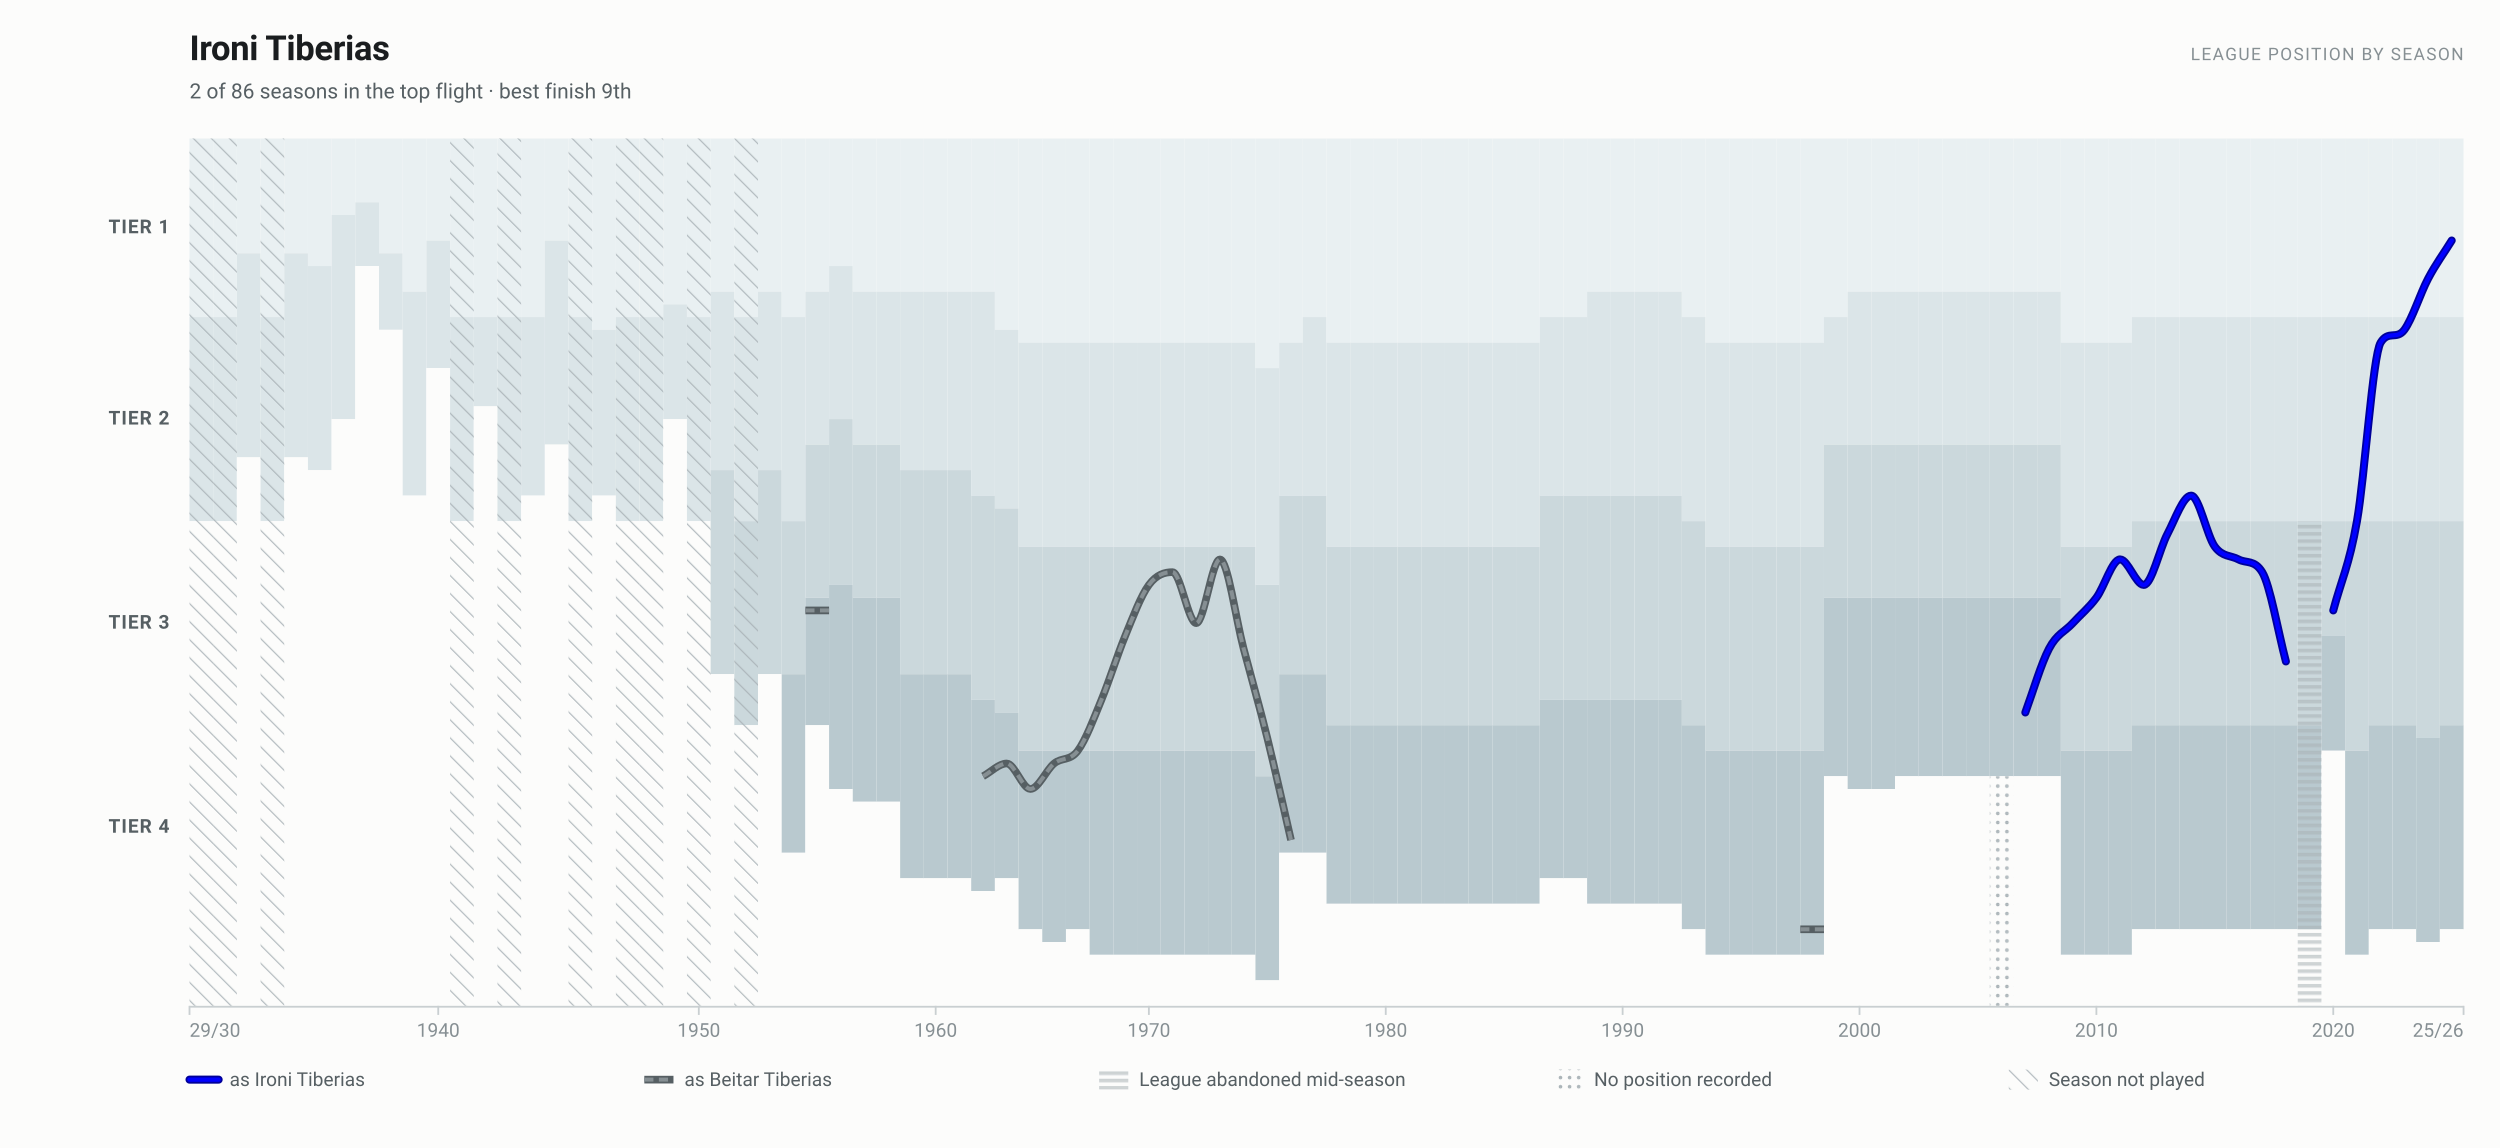
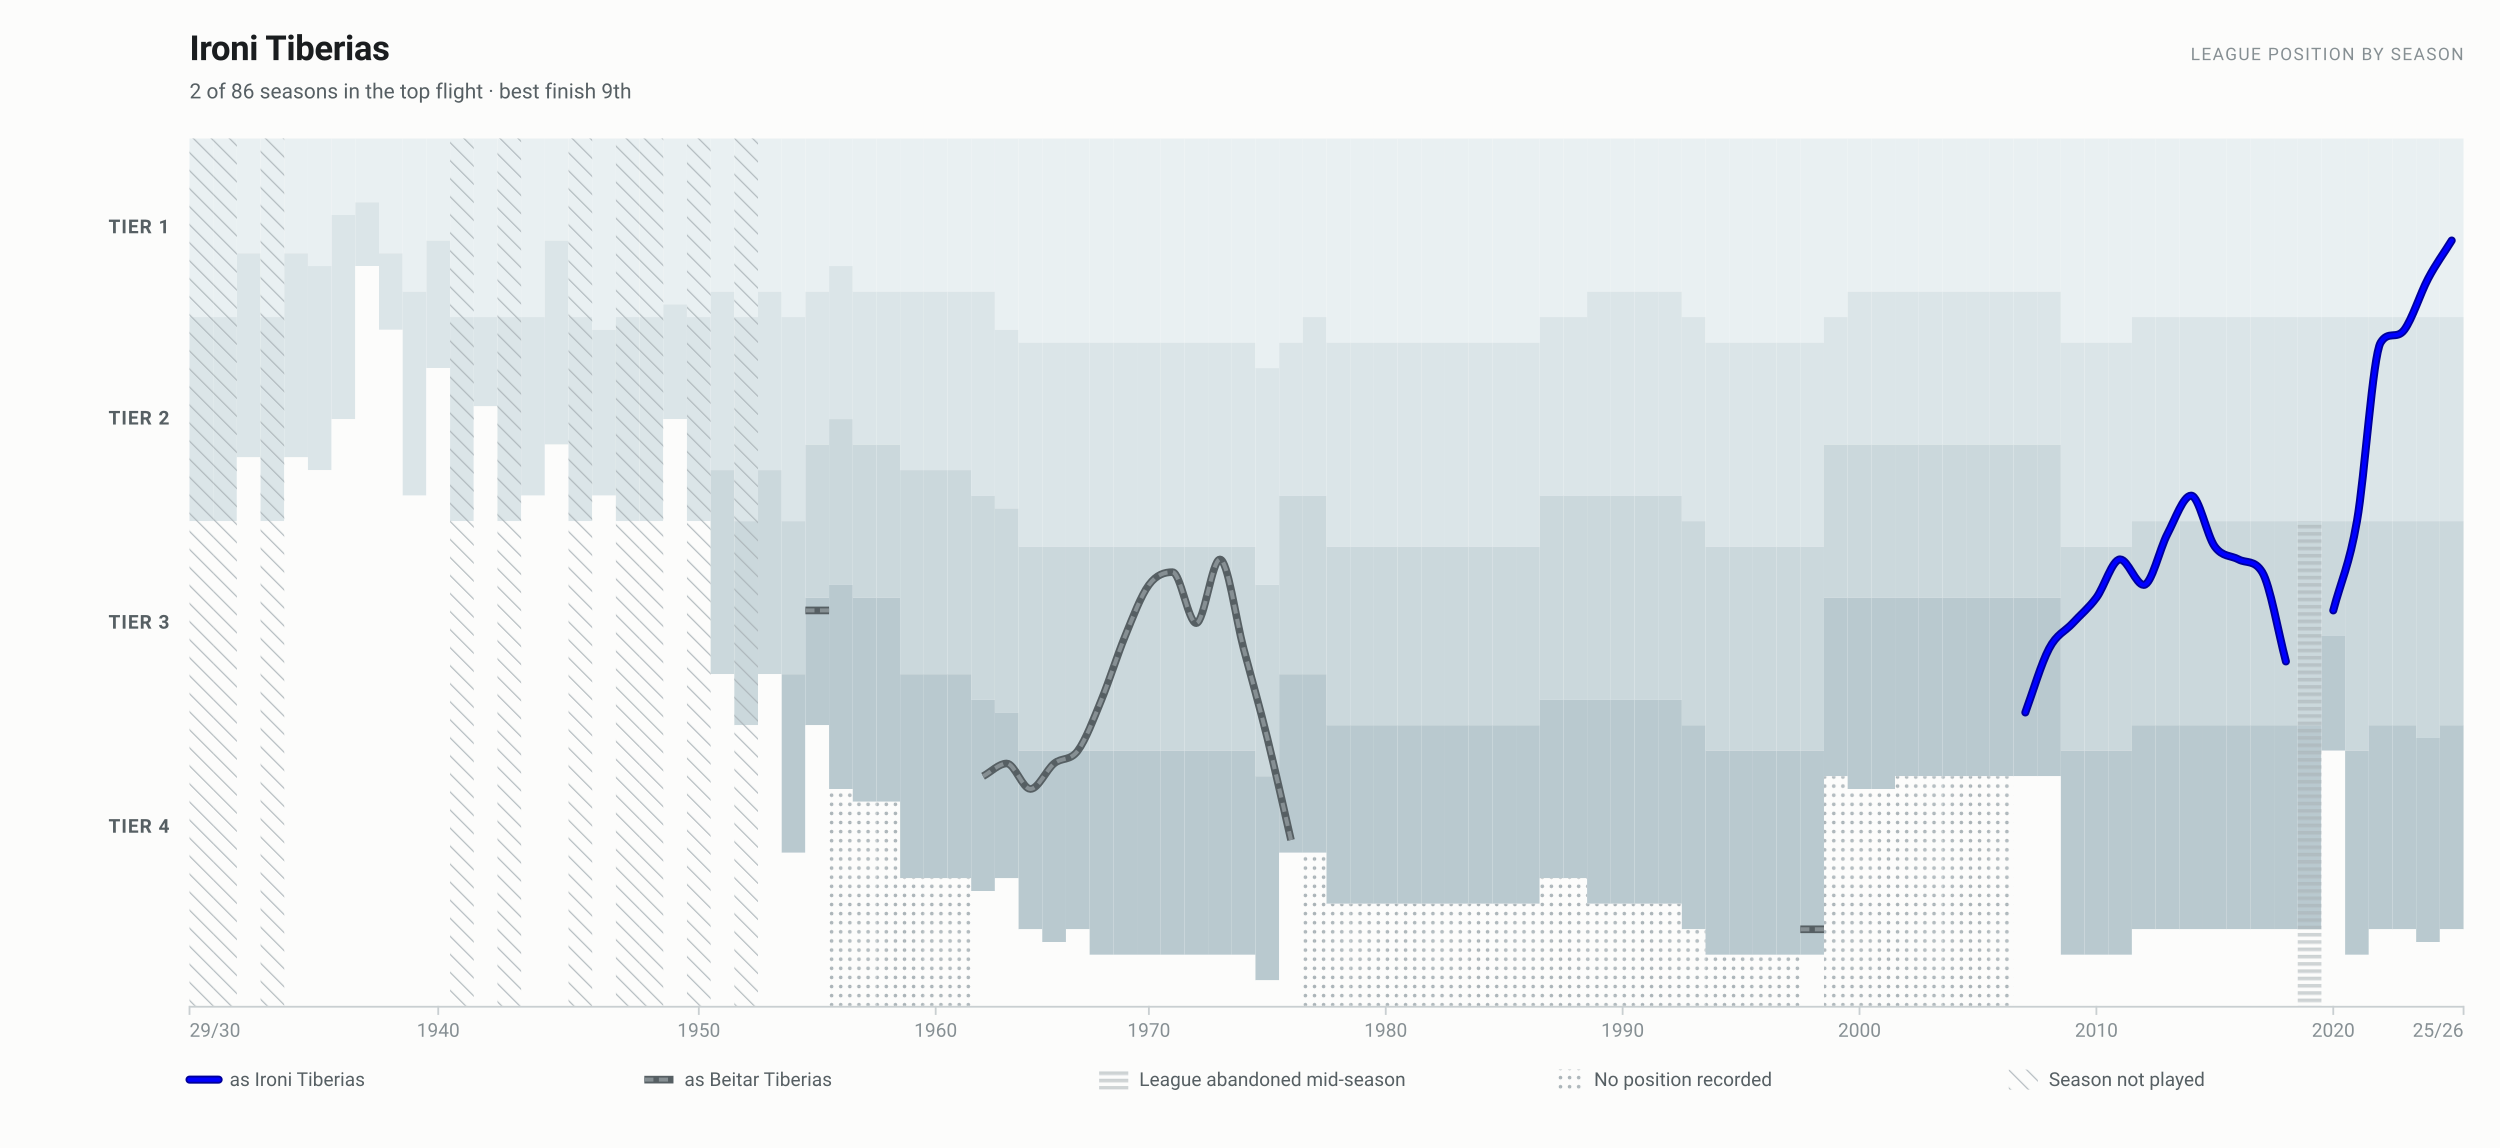
<svg xmlns="http://www.w3.org/2000/svg" width="1372" height="630" viewBox="0 0 1372 630" font-family="ui-sans-serif, -apple-system, 'Segoe UI', Roboto, 'DejaVu Sans', 'Liberation Sans', sans-serif" role="img" aria-label="Ironi Tiberias, 1929/1930 – 2025/2026">
  <style>
  .bg{fill:#FCFCFB} .ink{fill:#1A1D1F} .ink2{fill:#565F63}
  .ink3{fill:#868F93} .rule{stroke:#C9CFD1}
  .line,.casing{fill:none;stroke-linecap:round;stroke-linejoin:round}
  .casing{stroke:#000099;stroke-width:4.4}
  .line{stroke:#0000FF;stroke-width:2.4}
 .alt,.alt-casing{fill:none;stroke-linecap:butt;stroke-linejoin:round}
  .alt-casing{stroke:#565F63;stroke-width:4.2}
  .alt{stroke:#868F93;stroke-width:2.2;stroke-dasharray:5 3}
  .champ{fill:#A06A0A}
</style>
  <defs>
    <pattern id="notplayed" width="7" height="7" patternUnits="userSpaceOnUse" patternTransform="rotate(-45)">
      <line x1="0" y1="0" x2="0" y2="7" stroke="#A9B2B6" stroke-width="1.4" />
    </pattern>
    <pattern id="uncovered" width="5" height="5" patternUnits="userSpaceOnUse">
      <circle cx="1.4" cy="1.4" r="1" fill="#A9B2B6" />
    </pattern>
    <pattern id="stopped" width="4" height="4" patternUnits="userSpaceOnUse">
      <rect width="4" height="2" fill="#A9B2B6" fill-opacity=".55" />
    </pattern>
    <pattern id="notier" width="4" height="4" patternUnits="userSpaceOnUse">
      <rect width="4" height="4" fill="#FCFCFB" />
    </pattern>
  </defs>
  <rect class="bg" width="1372" height="630" />
  <rect x="104" y="76" width="13" height="98" fill="#E9F0F2" />
  <rect x="104" y="174" width="13" height="112" fill="#DBE5E8" />
  <rect x="104" y="286" width="13" height="266" fill="url(#notier)" />
  <rect x="117" y="76" width="13" height="98" fill="#E9F0F2" />
  <rect x="117" y="174" width="13" height="112" fill="#DBE5E8" />
  <rect x="117" y="286" width="13" height="266" fill="url(#notier)" />
  <rect x="130" y="76" width="13" height="63" fill="#E9F0F2" />
  <rect x="130" y="139" width="13" height="112" fill="#DBE5E8" />
  <rect x="130" y="251" width="13" height="301" fill="url(#notier)" />
  <rect x="143" y="76" width="13" height="98" fill="#E9F0F2" />
  <rect x="143" y="174" width="13" height="112" fill="#DBE5E8" />
  <rect x="143" y="286" width="13" height="266" fill="url(#notier)" />
  <rect x="156" y="76" width="13" height="63" fill="#E9F0F2" />
  <rect x="156" y="139" width="13" height="112" fill="#DBE5E8" />
  <rect x="156" y="251" width="13" height="301" fill="url(#notier)" />
  <rect x="169" y="76" width="13" height="70" fill="#E9F0F2" />
  <rect x="169" y="146" width="13" height="112" fill="#DBE5E8" />
  <rect x="169" y="258" width="13" height="294" fill="url(#notier)" />
  <rect x="182" y="76" width="13" height="42" fill="#E9F0F2" />
  <rect x="182" y="118" width="13" height="112" fill="#DBE5E8" />
  <rect x="182" y="230" width="13" height="322" fill="url(#notier)" />
  <rect x="195" y="76" width="13" height="35" fill="#E9F0F2" />
  <rect x="195" y="111" width="13" height="35" fill="#DBE5E8" />
  <rect x="195" y="146" width="13" height="406" fill="url(#notier)" />
  <rect x="208" y="76" width="13" height="63" fill="#E9F0F2" />
  <rect x="208" y="139" width="13" height="42" fill="#DBE5E8" />
  <rect x="208" y="181" width="13" height="371" fill="url(#notier)" />
  <rect x="221" y="76" width="13" height="84" fill="#E9F0F2" />
  <rect x="221" y="160" width="13" height="112" fill="#DBE5E8" />
  <rect x="221" y="272" width="13" height="280" fill="url(#notier)" />
  <rect x="234" y="76" width="13" height="56" fill="#E9F0F2" />
  <rect x="234" y="132" width="13" height="70" fill="#DBE5E8" />
  <rect x="234" y="202" width="13" height="350" fill="url(#notier)" />
  <rect x="247" y="76" width="13" height="98" fill="#E9F0F2" />
  <rect x="247" y="174" width="13" height="112" fill="#DBE5E8" />
  <rect x="247" y="286" width="13" height="266" fill="url(#notier)" />
  <rect x="260" y="76" width="13" height="98" fill="#E9F0F2" />
  <rect x="260" y="174" width="13" height="49" fill="#DBE5E8" />
  <rect x="260" y="223" width="13" height="329" fill="url(#notier)" />
  <rect x="273" y="76" width="13" height="98" fill="#E9F0F2" />
  <rect x="273" y="174" width="13" height="112" fill="#DBE5E8" />
  <rect x="273" y="286" width="13" height="266" fill="url(#notier)" />
  <rect x="286" y="76" width="13" height="98" fill="#E9F0F2" />
  <rect x="286" y="174" width="13" height="98" fill="#DBE5E8" />
  <rect x="286" y="272" width="13" height="280" fill="url(#notier)" />
  <rect x="299" y="76" width="13" height="56" fill="#E9F0F2" />
  <rect x="299" y="132" width="13" height="112" fill="#DBE5E8" />
  <rect x="299" y="244" width="13" height="308" fill="url(#notier)" />
  <rect x="312" y="76" width="13" height="98" fill="#E9F0F2" />
  <rect x="312" y="174" width="13" height="112" fill="#DBE5E8" />
  <rect x="312" y="286" width="13" height="266" fill="url(#notier)" />
  <rect x="325" y="76" width="13" height="105" fill="#E9F0F2" />
  <rect x="325" y="181" width="13" height="91" fill="#DBE5E8" />
  <rect x="325" y="272" width="13" height="280" fill="url(#notier)" />
  <rect x="338" y="76" width="13" height="98" fill="#E9F0F2" />
  <rect x="338" y="174" width="13" height="112" fill="#DBE5E8" />
  <rect x="338" y="286" width="13" height="266" fill="url(#notier)" />
  <rect x="351" y="76" width="13" height="98" fill="#E9F0F2" />
  <rect x="351" y="174" width="13" height="112" fill="#DBE5E8" />
  <rect x="351" y="286" width="13" height="266" fill="url(#notier)" />
  <rect x="364" y="76" width="13" height="91" fill="#E9F0F2" />
  <rect x="364" y="167" width="13" height="63" fill="#DBE5E8" />
  <rect x="364" y="230" width="13" height="322" fill="url(#notier)" />
  <rect x="377" y="76" width="13" height="98" fill="#E9F0F2" />
  <rect x="377" y="174" width="13" height="112" fill="#DBE5E8" />
  <rect x="377" y="286" width="13" height="266" fill="url(#notier)" />
  <rect x="390" y="76" width="13" height="84" fill="#E9F0F2" />
  <rect x="390" y="160" width="13" height="98" fill="#DBE5E8" />
  <rect x="390" y="258" width="13" height="112" fill="#CBD8DC" />
  <rect x="390" y="370" width="13" height="182" fill="url(#notier)" />
  <rect x="403" y="76" width="13" height="98" fill="#E9F0F2" />
  <rect x="403" y="174" width="13" height="112" fill="#DBE5E8" />
  <rect x="403" y="286" width="13" height="112" fill="#CBD8DC" />
  <rect x="403" y="398" width="13" height="154" fill="url(#notier)" />
  <rect x="416" y="76" width="13" height="84" fill="#E9F0F2" />
  <rect x="416" y="160" width="13" height="98" fill="#DBE5E8" />
  <rect x="416" y="258" width="13" height="112" fill="#CBD8DC" />
  <rect x="416" y="370" width="13" height="182" fill="url(#notier)" />
  <rect x="429" y="76" width="13" height="98" fill="#E9F0F2" />
  <rect x="429" y="174" width="13" height="112" fill="#DBE5E8" />
  <rect x="429" y="286" width="13" height="84" fill="#CBD8DC" />
  <rect x="429" y="370" width="13" height="98" fill="#B9C9CF" />
  <rect x="429" y="468" width="13" height="84" fill="url(#notier)" />
  <rect x="442" y="76" width="13" height="84" fill="#E9F0F2" />
  <rect x="442" y="160" width="13" height="84" fill="#DBE5E8" />
  <rect x="442" y="244" width="13" height="84" fill="#CBD8DC" />
  <rect x="442" y="328" width="13" height="70" fill="#B9C9CF" />
  <rect x="442" y="398" width="13" height="154" fill="url(#notier)" />
  <rect x="455" y="76" width="13" height="70" fill="#E9F0F2" />
  <rect x="455" y="146" width="13" height="84" fill="#DBE5E8" />
  <rect x="455" y="230" width="13" height="91" fill="#CBD8DC" />
  <rect x="455" y="321" width="13" height="112" fill="#B9C9CF" />
  <rect x="455" y="433" width="13" height="119" fill="url(#notier)" />
  <rect x="468" y="76" width="13" height="84" fill="#E9F0F2" />
  <rect x="468" y="160" width="13" height="84" fill="#DBE5E8" />
  <rect x="468" y="244" width="13" height="84" fill="#CBD8DC" />
  <rect x="468" y="328" width="13" height="112" fill="#B9C9CF" />
  <rect x="468" y="440" width="13" height="112" fill="url(#notier)" />
  <rect x="481" y="76" width="13" height="84" fill="#E9F0F2" />
  <rect x="481" y="160" width="13" height="84" fill="#DBE5E8" />
  <rect x="481" y="244" width="13" height="84" fill="#CBD8DC" />
  <rect x="481" y="328" width="13" height="112" fill="#B9C9CF" />
  <rect x="481" y="440" width="13" height="112" fill="url(#notier)" />
  <rect x="494" y="76" width="13" height="84" fill="#E9F0F2" />
  <rect x="494" y="160" width="13" height="98" fill="#DBE5E8" />
  <rect x="494" y="258" width="13" height="112" fill="#CBD8DC" />
  <rect x="494" y="370" width="13" height="112" fill="#B9C9CF" />
  <rect x="494" y="482" width="13" height="70" fill="url(#notier)" />
  <rect x="507" y="76" width="13" height="84" fill="#E9F0F2" />
  <rect x="507" y="160" width="13" height="98" fill="#DBE5E8" />
  <rect x="507" y="258" width="13" height="112" fill="#CBD8DC" />
  <rect x="507" y="370" width="13" height="112" fill="#B9C9CF" />
  <rect x="507" y="482" width="13" height="70" fill="url(#notier)" />
  <rect x="520" y="76" width="13" height="84" fill="#E9F0F2" />
  <rect x="520" y="160" width="13" height="98" fill="#DBE5E8" />
  <rect x="520" y="258" width="13" height="112" fill="#CBD8DC" />
  <rect x="520" y="370" width="13" height="112" fill="#B9C9CF" />
  <rect x="520" y="482" width="13" height="70" fill="url(#notier)" />
  <rect x="533" y="76" width="13" height="84" fill="#E9F0F2" />
  <rect x="533" y="160" width="13" height="112" fill="#DBE5E8" />
  <rect x="533" y="272" width="13" height="112" fill="#CBD8DC" />
  <rect x="533" y="384" width="13" height="105" fill="#B9C9CF" />
  <rect x="533" y="489" width="13" height="63" fill="url(#notier)" />
  <rect x="546" y="76" width="13" height="105" fill="#E9F0F2" />
  <rect x="546" y="181" width="13" height="98" fill="#DBE5E8" />
  <rect x="546" y="279" width="13" height="112" fill="#CBD8DC" />
  <rect x="546" y="391" width="13" height="91" fill="#B9C9CF" />
  <rect x="546" y="482" width="13" height="70" fill="url(#notier)" />
  <rect x="559" y="76" width="13" height="112" fill="#E9F0F2" />
  <rect x="559" y="188" width="13" height="112" fill="#DBE5E8" />
  <rect x="559" y="300" width="13" height="112" fill="#CBD8DC" />
  <rect x="559" y="412" width="13" height="98" fill="#B9C9CF" />
  <rect x="559" y="510" width="13" height="42" fill="url(#notier)" />
  <rect x="572" y="76" width="13" height="112" fill="#E9F0F2" />
  <rect x="572" y="188" width="13" height="112" fill="#DBE5E8" />
  <rect x="572" y="300" width="13" height="112" fill="#CBD8DC" />
  <rect x="572" y="412" width="13" height="105" fill="#B9C9CF" />
  <rect x="572" y="517" width="13" height="35" fill="url(#notier)" />
  <rect x="585" y="76" width="13" height="112" fill="#E9F0F2" />
  <rect x="585" y="188" width="13" height="112" fill="#DBE5E8" />
  <rect x="585" y="300" width="13" height="112" fill="#CBD8DC" />
  <rect x="585" y="412" width="13" height="98" fill="#B9C9CF" />
  <rect x="585" y="510" width="13" height="42" fill="url(#notier)" />
  <rect x="598" y="76" width="13" height="112" fill="#E9F0F2" />
  <rect x="598" y="188" width="13" height="112" fill="#DBE5E8" />
  <rect x="598" y="300" width="13" height="112" fill="#CBD8DC" />
  <rect x="598" y="412" width="13" height="112" fill="#B9C9CF" />
  <rect x="598" y="524" width="13" height="28" fill="url(#notier)" />
  <rect x="611" y="76" width="13" height="112" fill="#E9F0F2" />
  <rect x="611" y="188" width="13" height="112" fill="#DBE5E8" />
  <rect x="611" y="300" width="13" height="112" fill="#CBD8DC" />
  <rect x="611" y="412" width="13" height="112" fill="#B9C9CF" />
  <rect x="611" y="524" width="13" height="28" fill="url(#notier)" />
  <rect x="624" y="76" width="13" height="112" fill="#E9F0F2" />
  <rect x="624" y="188" width="13" height="112" fill="#DBE5E8" />
  <rect x="624" y="300" width="13" height="112" fill="#CBD8DC" />
  <rect x="624" y="412" width="13" height="112" fill="#B9C9CF" />
  <rect x="624" y="524" width="13" height="28" fill="url(#notier)" />
  <rect x="637" y="76" width="13" height="112" fill="#E9F0F2" />
  <rect x="637" y="188" width="13" height="112" fill="#DBE5E8" />
  <rect x="637" y="300" width="13" height="112" fill="#CBD8DC" />
  <rect x="637" y="412" width="13" height="112" fill="#B9C9CF" />
  <rect x="637" y="524" width="13" height="28" fill="url(#notier)" />
  <rect x="650" y="76" width="13" height="112" fill="#E9F0F2" />
  <rect x="650" y="188" width="13" height="112" fill="#DBE5E8" />
  <rect x="650" y="300" width="13" height="112" fill="#CBD8DC" />
  <rect x="650" y="412" width="13" height="112" fill="#B9C9CF" />
  <rect x="650" y="524" width="13" height="28" fill="url(#notier)" />
  <rect x="663" y="76" width="13" height="112" fill="#E9F0F2" />
  <rect x="663" y="188" width="13" height="112" fill="#DBE5E8" />
  <rect x="663" y="300" width="13" height="112" fill="#CBD8DC" />
  <rect x="663" y="412" width="13" height="112" fill="#B9C9CF" />
  <rect x="663" y="524" width="13" height="28" fill="url(#notier)" />
  <rect x="676" y="76" width="13" height="112" fill="#E9F0F2" />
  <rect x="676" y="188" width="13" height="112" fill="#DBE5E8" />
  <rect x="676" y="300" width="13" height="112" fill="#CBD8DC" />
  <rect x="676" y="412" width="13" height="112" fill="#B9C9CF" />
  <rect x="676" y="524" width="13" height="28" fill="url(#notier)" />
  <rect x="689" y="76" width="13" height="126" fill="#E9F0F2" />
  <rect x="689" y="202" width="13" height="119" fill="#DBE5E8" />
  <rect x="689" y="321" width="13" height="105" fill="#CBD8DC" />
  <rect x="689" y="426" width="13" height="112" fill="#B9C9CF" />
  <rect x="689" y="538" width="13" height="14" fill="url(#notier)" />
  <rect x="702" y="76" width="13" height="112" fill="#E9F0F2" />
  <rect x="702" y="188" width="13" height="84" fill="#DBE5E8" />
  <rect x="702" y="272" width="13" height="98" fill="#CBD8DC" />
  <rect x="702" y="370" width="13" height="98" fill="#B9C9CF" />
  <rect x="702" y="468" width="13" height="84" fill="url(#notier)" />
  <rect x="715" y="76" width="13" height="98" fill="#E9F0F2" />
  <rect x="715" y="174" width="13" height="98" fill="#DBE5E8" />
  <rect x="715" y="272" width="13" height="98" fill="#CBD8DC" />
  <rect x="715" y="370" width="13" height="98" fill="#B9C9CF" />
  <rect x="715" y="468" width="13" height="84" fill="url(#notier)" />
  <rect x="728" y="76" width="13" height="112" fill="#E9F0F2" />
  <rect x="728" y="188" width="13" height="112" fill="#DBE5E8" />
  <rect x="728" y="300" width="13" height="98" fill="#CBD8DC" />
  <rect x="728" y="398" width="13" height="98" fill="#B9C9CF" />
  <rect x="728" y="496" width="13" height="56" fill="url(#notier)" />
  <rect x="741" y="76" width="13" height="112" fill="#E9F0F2" />
  <rect x="741" y="188" width="13" height="112" fill="#DBE5E8" />
  <rect x="741" y="300" width="13" height="98" fill="#CBD8DC" />
  <rect x="741" y="398" width="13" height="98" fill="#B9C9CF" />
  <rect x="741" y="496" width="13" height="56" fill="url(#notier)" />
  <rect x="754" y="76" width="13" height="112" fill="#E9F0F2" />
  <rect x="754" y="188" width="13" height="112" fill="#DBE5E8" />
  <rect x="754" y="300" width="13" height="98" fill="#CBD8DC" />
  <rect x="754" y="398" width="13" height="98" fill="#B9C9CF" />
  <rect x="754" y="496" width="13" height="56" fill="url(#notier)" />
  <rect x="767" y="76" width="13" height="112" fill="#E9F0F2" />
  <rect x="767" y="188" width="13" height="112" fill="#DBE5E8" />
  <rect x="767" y="300" width="13" height="98" fill="#CBD8DC" />
  <rect x="767" y="398" width="13" height="98" fill="#B9C9CF" />
  <rect x="767" y="496" width="13" height="56" fill="url(#notier)" />
  <rect x="780" y="76" width="13" height="112" fill="#E9F0F2" />
  <rect x="780" y="188" width="13" height="112" fill="#DBE5E8" />
  <rect x="780" y="300" width="13" height="98" fill="#CBD8DC" />
  <rect x="780" y="398" width="13" height="98" fill="#B9C9CF" />
  <rect x="780" y="496" width="13" height="56" fill="url(#notier)" />
  <rect x="793" y="76" width="13" height="112" fill="#E9F0F2" />
  <rect x="793" y="188" width="13" height="112" fill="#DBE5E8" />
  <rect x="793" y="300" width="13" height="98" fill="#CBD8DC" />
  <rect x="793" y="398" width="13" height="98" fill="#B9C9CF" />
  <rect x="793" y="496" width="13" height="56" fill="url(#notier)" />
  <rect x="806" y="76" width="13" height="112" fill="#E9F0F2" />
  <rect x="806" y="188" width="13" height="112" fill="#DBE5E8" />
  <rect x="806" y="300" width="13" height="98" fill="#CBD8DC" />
  <rect x="806" y="398" width="13" height="98" fill="#B9C9CF" />
  <rect x="806" y="496" width="13" height="56" fill="url(#notier)" />
  <rect x="819" y="76" width="13" height="112" fill="#E9F0F2" />
  <rect x="819" y="188" width="13" height="112" fill="#DBE5E8" />
  <rect x="819" y="300" width="13" height="98" fill="#CBD8DC" />
  <rect x="819" y="398" width="13" height="98" fill="#B9C9CF" />
  <rect x="819" y="496" width="13" height="56" fill="url(#notier)" />
  <rect x="832" y="76" width="13" height="112" fill="#E9F0F2" />
  <rect x="832" y="188" width="13" height="112" fill="#DBE5E8" />
  <rect x="832" y="300" width="13" height="98" fill="#CBD8DC" />
  <rect x="832" y="398" width="13" height="98" fill="#B9C9CF" />
  <rect x="832" y="496" width="13" height="56" fill="url(#notier)" />
  <rect x="845" y="76" width="13" height="98" fill="#E9F0F2" />
  <rect x="845" y="174" width="13" height="98" fill="#DBE5E8" />
  <rect x="845" y="272" width="13" height="112" fill="#CBD8DC" />
  <rect x="845" y="384" width="13" height="98" fill="#B9C9CF" />
  <rect x="845" y="482" width="13" height="70" fill="url(#notier)" />
  <rect x="858" y="76" width="13" height="98" fill="#E9F0F2" />
  <rect x="858" y="174" width="13" height="98" fill="#DBE5E8" />
  <rect x="858" y="272" width="13" height="112" fill="#CBD8DC" />
  <rect x="858" y="384" width="13" height="98" fill="#B9C9CF" />
  <rect x="858" y="482" width="13" height="70" fill="url(#notier)" />
  <rect x="871" y="76" width="13" height="84" fill="#E9F0F2" />
  <rect x="871" y="160" width="13" height="112" fill="#DBE5E8" />
  <rect x="871" y="272" width="13" height="112" fill="#CBD8DC" />
  <rect x="871" y="384" width="13" height="112" fill="#B9C9CF" />
  <rect x="871" y="496" width="13" height="56" fill="url(#notier)" />
  <rect x="884" y="76" width="13" height="84" fill="#E9F0F2" />
  <rect x="884" y="160" width="13" height="112" fill="#DBE5E8" />
  <rect x="884" y="272" width="13" height="112" fill="#CBD8DC" />
  <rect x="884" y="384" width="13" height="112" fill="#B9C9CF" />
  <rect x="884" y="496" width="13" height="56" fill="url(#notier)" />
  <rect x="897" y="76" width="13" height="84" fill="#E9F0F2" />
  <rect x="897" y="160" width="13" height="112" fill="#DBE5E8" />
  <rect x="897" y="272" width="13" height="112" fill="#CBD8DC" />
  <rect x="897" y="384" width="13" height="112" fill="#B9C9CF" />
  <rect x="897" y="496" width="13" height="56" fill="url(#notier)" />
  <rect x="910" y="76" width="13" height="84" fill="#E9F0F2" />
  <rect x="910" y="160" width="13" height="112" fill="#DBE5E8" />
  <rect x="910" y="272" width="13" height="112" fill="#CBD8DC" />
  <rect x="910" y="384" width="13" height="112" fill="#B9C9CF" />
  <rect x="910" y="496" width="13" height="56" fill="url(#notier)" />
  <rect x="923" y="76" width="13" height="98" fill="#E9F0F2" />
  <rect x="923" y="174" width="13" height="112" fill="#DBE5E8" />
  <rect x="923" y="286" width="13" height="112" fill="#CBD8DC" />
  <rect x="923" y="398" width="13" height="112" fill="#B9C9CF" />
  <rect x="923" y="510" width="13" height="42" fill="url(#notier)" />
  <rect x="936" y="76" width="13" height="112" fill="#E9F0F2" />
  <rect x="936" y="188" width="13" height="112" fill="#DBE5E8" />
  <rect x="936" y="300" width="13" height="112" fill="#CBD8DC" />
  <rect x="936" y="412" width="13" height="112" fill="#B9C9CF" />
  <rect x="936" y="524" width="13" height="28" fill="url(#notier)" />
  <rect x="949" y="76" width="13" height="112" fill="#E9F0F2" />
  <rect x="949" y="188" width="13" height="112" fill="#DBE5E8" />
  <rect x="949" y="300" width="13" height="112" fill="#CBD8DC" />
  <rect x="949" y="412" width="13" height="112" fill="#B9C9CF" />
  <rect x="949" y="524" width="13" height="28" fill="url(#notier)" />
  <rect x="962" y="76" width="13" height="112" fill="#E9F0F2" />
  <rect x="962" y="188" width="13" height="112" fill="#DBE5E8" />
  <rect x="962" y="300" width="13" height="112" fill="#CBD8DC" />
  <rect x="962" y="412" width="13" height="112" fill="#B9C9CF" />
  <rect x="962" y="524" width="13" height="28" fill="url(#notier)" />
  <rect x="975" y="76" width="13" height="112" fill="#E9F0F2" />
  <rect x="975" y="188" width="13" height="112" fill="#DBE5E8" />
  <rect x="975" y="300" width="13" height="112" fill="#CBD8DC" />
  <rect x="975" y="412" width="13" height="112" fill="#B9C9CF" />
  <rect x="975" y="524" width="13" height="28" fill="url(#notier)" />
  <rect x="988" y="76" width="13" height="112" fill="#E9F0F2" />
  <rect x="988" y="188" width="13" height="112" fill="#DBE5E8" />
  <rect x="988" y="300" width="13" height="112" fill="#CBD8DC" />
  <rect x="988" y="412" width="13" height="112" fill="#B9C9CF" />
  <rect x="988" y="524" width="13" height="28" fill="url(#notier)" />
  <rect x="1001" y="76" width="13" height="98" fill="#E9F0F2" />
  <rect x="1001" y="174" width="13" height="70" fill="#DBE5E8" />
  <rect x="1001" y="244" width="13" height="84" fill="#CBD8DC" />
  <rect x="1001" y="328" width="13" height="98" fill="#B9C9CF" />
  <rect x="1001" y="426" width="13" height="126" fill="url(#notier)" />
  <rect x="1014" y="76" width="13" height="84" fill="#E9F0F2" />
  <rect x="1014" y="160" width="13" height="84" fill="#DBE5E8" />
  <rect x="1014" y="244" width="13" height="84" fill="#CBD8DC" />
  <rect x="1014" y="328" width="13" height="105" fill="#B9C9CF" />
  <rect x="1014" y="433" width="13" height="119" fill="url(#notier)" />
  <rect x="1027" y="76" width="13" height="84" fill="#E9F0F2" />
  <rect x="1027" y="160" width="13" height="84" fill="#DBE5E8" />
  <rect x="1027" y="244" width="13" height="84" fill="#CBD8DC" />
  <rect x="1027" y="328" width="13" height="105" fill="#B9C9CF" />
  <rect x="1027" y="433" width="13" height="119" fill="url(#notier)" />
  <rect x="1040" y="76" width="13" height="84" fill="#E9F0F2" />
  <rect x="1040" y="160" width="13" height="84" fill="#DBE5E8" />
  <rect x="1040" y="244" width="13" height="84" fill="#CBD8DC" />
  <rect x="1040" y="328" width="13" height="98" fill="#B9C9CF" />
  <rect x="1040" y="426" width="13" height="126" fill="url(#notier)" />
  <rect x="1053" y="76" width="13" height="84" fill="#E9F0F2" />
  <rect x="1053" y="160" width="13" height="84" fill="#DBE5E8" />
  <rect x="1053" y="244" width="13" height="84" fill="#CBD8DC" />
  <rect x="1053" y="328" width="13" height="98" fill="#B9C9CF" />
  <rect x="1053" y="426" width="13" height="126" fill="url(#notier)" />
  <rect x="1066" y="76" width="13" height="84" fill="#E9F0F2" />
  <rect x="1066" y="160" width="13" height="84" fill="#DBE5E8" />
  <rect x="1066" y="244" width="13" height="84" fill="#CBD8DC" />
  <rect x="1066" y="328" width="13" height="98" fill="#B9C9CF" />
  <rect x="1066" y="426" width="13" height="126" fill="url(#notier)" />
  <rect x="1079" y="76" width="13" height="84" fill="#E9F0F2" />
  <rect x="1079" y="160" width="13" height="84" fill="#DBE5E8" />
  <rect x="1079" y="244" width="13" height="84" fill="#CBD8DC" />
  <rect x="1079" y="328" width="13" height="98" fill="#B9C9CF" />
  <rect x="1079" y="426" width="13" height="126" fill="url(#notier)" />
  <rect x="1092" y="76" width="13" height="84" fill="#E9F0F2" />
  <rect x="1092" y="160" width="13" height="84" fill="#DBE5E8" />
  <rect x="1092" y="244" width="13" height="84" fill="#CBD8DC" />
  <rect x="1092" y="328" width="13" height="98" fill="#B9C9CF" />
  <rect x="1092" y="426" width="13" height="126" fill="url(#notier)" />
  <rect x="1105" y="76" width="13" height="84" fill="#E9F0F2" />
  <rect x="1105" y="160" width="13" height="84" fill="#DBE5E8" />
  <rect x="1105" y="244" width="13" height="84" fill="#CBD8DC" />
  <rect x="1105" y="328" width="13" height="98" fill="#B9C9CF" />
  <rect x="1105" y="426" width="13" height="126" fill="url(#notier)" />
  <rect x="1118" y="76" width="13" height="84" fill="#E9F0F2" />
  <rect x="1118" y="160" width="13" height="84" fill="#DBE5E8" />
  <rect x="1118" y="244" width="13" height="84" fill="#CBD8DC" />
  <rect x="1118" y="328" width="13" height="98" fill="#B9C9CF" />
  <rect x="1118" y="426" width="13" height="126" fill="url(#notier)" />
  <rect x="1131" y="76" width="13" height="112" fill="#E9F0F2" />
  <rect x="1131" y="188" width="13" height="112" fill="#DBE5E8" />
  <rect x="1131" y="300" width="13" height="112" fill="#CBD8DC" />
  <rect x="1131" y="412" width="13" height="112" fill="#B9C9CF" />
  <rect x="1131" y="524" width="13" height="28" fill="url(#notier)" />
  <rect x="1144" y="76" width="13" height="112" fill="#E9F0F2" />
  <rect x="1144" y="188" width="13" height="112" fill="#DBE5E8" />
  <rect x="1144" y="300" width="13" height="112" fill="#CBD8DC" />
  <rect x="1144" y="412" width="13" height="112" fill="#B9C9CF" />
  <rect x="1144" y="524" width="13" height="28" fill="url(#notier)" />
  <rect x="1157" y="76" width="13" height="112" fill="#E9F0F2" />
  <rect x="1157" y="188" width="13" height="112" fill="#DBE5E8" />
  <rect x="1157" y="300" width="13" height="112" fill="#CBD8DC" />
  <rect x="1157" y="412" width="13" height="112" fill="#B9C9CF" />
  <rect x="1157" y="524" width="13" height="28" fill="url(#notier)" />
  <rect x="1170" y="76" width="13" height="98" fill="#E9F0F2" />
  <rect x="1170" y="174" width="13" height="112" fill="#DBE5E8" />
  <rect x="1170" y="286" width="13" height="112" fill="#CBD8DC" />
  <rect x="1170" y="398" width="13" height="112" fill="#B9C9CF" />
  <rect x="1170" y="510" width="13" height="42" fill="url(#notier)" />
  <rect x="1183" y="76" width="13" height="98" fill="#E9F0F2" />
  <rect x="1183" y="174" width="13" height="112" fill="#DBE5E8" />
  <rect x="1183" y="286" width="13" height="112" fill="#CBD8DC" />
  <rect x="1183" y="398" width="13" height="112" fill="#B9C9CF" />
  <rect x="1183" y="510" width="13" height="42" fill="url(#notier)" />
  <rect x="1196" y="76" width="13" height="98" fill="#E9F0F2" />
  <rect x="1196" y="174" width="13" height="112" fill="#DBE5E8" />
  <rect x="1196" y="286" width="13" height="112" fill="#CBD8DC" />
  <rect x="1196" y="398" width="13" height="112" fill="#B9C9CF" />
  <rect x="1196" y="510" width="13" height="42" fill="url(#notier)" />
  <rect x="1209" y="76" width="13" height="98" fill="#E9F0F2" />
  <rect x="1209" y="174" width="13" height="112" fill="#DBE5E8" />
  <rect x="1209" y="286" width="13" height="112" fill="#CBD8DC" />
  <rect x="1209" y="398" width="13" height="112" fill="#B9C9CF" />
  <rect x="1209" y="510" width="13" height="42" fill="url(#notier)" />
  <rect x="1222" y="76" width="13" height="98" fill="#E9F0F2" />
  <rect x="1222" y="174" width="13" height="112" fill="#DBE5E8" />
  <rect x="1222" y="286" width="13" height="112" fill="#CBD8DC" />
  <rect x="1222" y="398" width="13" height="112" fill="#B9C9CF" />
  <rect x="1222" y="510" width="13" height="42" fill="url(#notier)" />
  <rect x="1235" y="76" width="13" height="98" fill="#E9F0F2" />
  <rect x="1235" y="174" width="13" height="112" fill="#DBE5E8" />
  <rect x="1235" y="286" width="13" height="112" fill="#CBD8DC" />
  <rect x="1235" y="398" width="13" height="112" fill="#B9C9CF" />
  <rect x="1235" y="510" width="13" height="42" fill="url(#notier)" />
  <rect x="1248" y="76" width="13" height="98" fill="#E9F0F2" />
  <rect x="1248" y="174" width="13" height="112" fill="#DBE5E8" />
  <rect x="1248" y="286" width="13" height="112" fill="#CBD8DC" />
  <rect x="1248" y="398" width="13" height="112" fill="#B9C9CF" />
  <rect x="1248" y="510" width="13" height="42" fill="url(#notier)" />
  <rect x="1261" y="76" width="13" height="98" fill="#E9F0F2" />
  <rect x="1261" y="174" width="13" height="112" fill="#DBE5E8" />
  <rect x="1261" y="286" width="13" height="112" fill="#CBD8DC" />
  <rect x="1261" y="398" width="13" height="112" fill="#B9C9CF" />
  <rect x="1261" y="510" width="13" height="42" fill="url(#notier)" />
  <rect x="1274" y="76" width="13" height="98" fill="#E9F0F2" />
  <rect x="1274" y="174" width="13" height="112" fill="#DBE5E8" />
  <rect x="1274" y="286" width="13" height="63" fill="#CBD8DC" />
  <rect x="1274" y="349" width="13" height="63" fill="#B9C9CF" />
  <rect x="1274" y="412" width="13" height="140" fill="url(#notier)" />
  <rect x="1287" y="76" width="13" height="98" fill="#E9F0F2" />
  <rect x="1287" y="174" width="13" height="112" fill="#DBE5E8" />
  <rect x="1287" y="286" width="13" height="126" fill="#CBD8DC" />
  <rect x="1287" y="412" width="13" height="112" fill="#B9C9CF" />
  <rect x="1287" y="524" width="13" height="28" fill="url(#notier)" />
  <rect x="1300" y="76" width="13" height="98" fill="#E9F0F2" />
  <rect x="1300" y="174" width="13" height="112" fill="#DBE5E8" />
  <rect x="1300" y="286" width="13" height="112" fill="#CBD8DC" />
  <rect x="1300" y="398" width="13" height="112" fill="#B9C9CF" />
  <rect x="1300" y="510" width="13" height="42" fill="url(#notier)" />
  <rect x="1313" y="76" width="13" height="98" fill="#E9F0F2" />
  <rect x="1313" y="174" width="13" height="112" fill="#DBE5E8" />
  <rect x="1313" y="286" width="13" height="112" fill="#CBD8DC" />
  <rect x="1313" y="398" width="13" height="112" fill="#B9C9CF" />
  <rect x="1313" y="510" width="13" height="42" fill="url(#notier)" />
  <rect x="1326" y="76" width="13" height="98" fill="#E9F0F2" />
  <rect x="1326" y="174" width="13" height="112" fill="#DBE5E8" />
  <rect x="1326" y="286" width="13" height="119" fill="#CBD8DC" />
  <rect x="1326" y="405" width="13" height="112" fill="#B9C9CF" />
  <rect x="1326" y="517" width="13" height="35" fill="url(#notier)" />
  <rect x="1339" y="76" width="13" height="98" fill="#E9F0F2" />
  <rect x="1339" y="174" width="13" height="112" fill="#DBE5E8" />
  <rect x="1339" y="286" width="13" height="112" fill="#CBD8DC" />
  <rect x="1339" y="398" width="13" height="112" fill="#B9C9CF" />
  <rect x="1339" y="510" width="13" height="42" fill="url(#notier)" />
  <rect x="104" y="76" width="13" height="476" fill="url(#notplayed)" fill-opacity=".8" />
  <rect x="117" y="76" width="13" height="476" fill="url(#notplayed)" fill-opacity=".8" />
  <rect x="143" y="76" width="13" height="476" fill="url(#notplayed)" fill-opacity=".8" />
  <rect x="247" y="76" width="13" height="476" fill="url(#notplayed)" fill-opacity=".8" />
  <rect x="273" y="76" width="13" height="476" fill="url(#notplayed)" fill-opacity=".8" />
  <rect x="312" y="76" width="13" height="476" fill="url(#notplayed)" fill-opacity=".8" />
  <rect x="338" y="76" width="13" height="476" fill="url(#notplayed)" fill-opacity=".8" />
  <rect x="351" y="76" width="13" height="476" fill="url(#notplayed)" fill-opacity=".8" />
  <rect x="377" y="76" width="13" height="476" fill="url(#notplayed)" fill-opacity=".8" />
  <rect x="403" y="76" width="13" height="476" fill="url(#notplayed)" fill-opacity=".8" />
+   <rect x="455" y="433" width="13" height="119" fill="url(#uncovered)" />
+   <rect x="468" y="440" width="13" height="112" fill="url(#uncovered)" />
+   <rect x="481" y="440" width="13" height="112" fill="url(#uncovered)" />
+   <rect x="494" y="482" width="13" height="70" fill="url(#uncovered)" />
+   <rect x="507" y="482" width="13" height="70" fill="url(#uncovered)" />
+   <rect x="520" y="482" width="13" height="70" fill="url(#uncovered)" />
+   <rect x="715" y="468" width="13" height="84" fill="url(#uncovered)" />
+   <rect x="728" y="496" width="13" height="56" fill="url(#uncovered)" />
+   <rect x="741" y="496" width="13" height="56" fill="url(#uncovered)" />
+   <rect x="754" y="496" width="13" height="56" fill="url(#uncovered)" />
+   <rect x="767" y="496" width="13" height="56" fill="url(#uncovered)" />
+   <rect x="780" y="496" width="13" height="56" fill="url(#uncovered)" />
+   <rect x="793" y="496" width="13" height="56" fill="url(#uncovered)" />
+   <rect x="806" y="496" width="13" height="56" fill="url(#uncovered)" />
+   <rect x="819" y="496" width="13" height="56" fill="url(#uncovered)" />
+   <rect x="832" y="496" width="13" height="56" fill="url(#uncovered)" />
+   <rect x="845" y="482" width="13" height="70" fill="url(#uncovered)" />
+   <rect x="858" y="482" width="13" height="70" fill="url(#uncovered)" />
+   <rect x="871" y="496" width="13" height="56" fill="url(#uncovered)" />
+   <rect x="884" y="496" width="13" height="56" fill="url(#uncovered)" />
+   <rect x="897" y="496" width="13" height="56" fill="url(#uncovered)" />
+   <rect x="910" y="496" width="13" height="56" fill="url(#uncovered)" />
+   <rect x="923" y="510" width="13" height="42" fill="url(#uncovered)" />
+   <rect x="936" y="524" width="13" height="28" fill="url(#uncovered)" />
+   <rect x="949" y="524" width="13" height="28" fill="url(#uncovered)" />
+   <rect x="962" y="524" width="13" height="28" fill="url(#uncovered)" />
+   <rect x="975" y="524" width="13" height="28" fill="url(#uncovered)" />
+   <rect x="1001" y="426" width="13" height="126" fill="url(#uncovered)" />
+   <rect x="1014" y="433" width="13" height="119" fill="url(#uncovered)" />
+   <rect x="1027" y="433" width="13" height="119" fill="url(#uncovered)" />
+   <rect x="1040" y="426" width="13" height="126" fill="url(#uncovered)" />
+   <rect x="1053" y="426" width="13" height="126" fill="url(#uncovered)" />
+   <rect x="1066" y="426" width="13" height="126" fill="url(#uncovered)" />
+   <rect x="1079" y="426" width="13" height="126" fill="url(#uncovered)" />
  <rect x="1092" y="426" width="13" height="126" fill="url(#uncovered)" />
  <rect x="1261" y="286" width="13" height="266" fill="url(#stopped)" />
  <path class="alt-casing" d="M442.0 335.0H455.0" />
  <path class="alt-casing" d="M539.5 426.0 C543.8 423.7 548.2 419.0 552.5 419.0 C556.8 419.0 561.2 433.0 565.5 433.0 C569.8 433.0 574.2 422.5 578.5 419.0 C582.8 415.5 587.2 417.8 591.5 412.0 C595.8 406.2 600.2 394.5 604.5 384.0 C608.8 373.5 613.2 359.5 617.5 349.0 C621.8 338.5 626.2 326.8 630.5 321.0 C634.8 315.2 639.2 314.0 643.5 314.0 C647.8 314.0 652.2 342.0 656.5 342.0 C660.8 342.0 665.2 307.0 669.5 307.0 C673.8 307.0 678.2 339.7 682.5 356.0 C686.8 372.3 691.2 387.5 695.5 405.0 C699.8 422.5 704.2 442.3 708.5 461.0" />
  <path class="alt-casing" d="M988.0 510.0H1001.0" />
  <path class="alt" d="M442.0 335.0H455.0" />
  <path class="alt" d="M539.5 426.0 C543.8 423.7 548.2 419.0 552.5 419.0 C556.8 419.0 561.2 433.0 565.5 433.0 C569.8 433.0 574.2 422.5 578.5 419.0 C582.8 415.5 587.2 417.8 591.5 412.0 C595.8 406.2 600.2 394.5 604.5 384.0 C608.8 373.5 613.2 359.5 617.5 349.0 C621.8 338.5 626.2 326.8 630.5 321.0 C634.8 315.2 639.2 314.0 643.5 314.0 C647.8 314.0 652.2 342.0 656.5 342.0 C660.8 342.0 665.2 307.0 669.5 307.0 C673.8 307.0 678.2 339.7 682.5 356.0 C686.8 372.3 691.2 387.5 695.5 405.0 C699.8 422.5 704.2 442.3 708.5 461.0" />
  <path class="alt" d="M988.0 510.0H1001.0" />
  <path class="casing" d="M1111.5 391.0 C1115.8 379.3 1120.2 364.2 1124.5 356.0 C1128.8 347.8 1133.2 346.7 1137.5 342.0 C1141.8 337.3 1146.2 333.8 1150.5 328.0 C1154.8 322.2 1159.2 307.0 1163.5 307.0 C1167.8 307.0 1172.2 321.0 1176.5 321.0 C1180.8 321.0 1185.2 301.2 1189.5 293.0 C1193.8 284.8 1198.2 272.0 1202.5 272.0 C1206.8 272.0 1211.2 294.2 1215.5 300.0 C1219.8 305.8 1224.2 304.7 1228.5 307.0 C1232.8 309.3 1237.2 307.0 1241.5 314.0 C1245.8 321.0 1250.2 346.7 1254.5 363.0" />
  <path class="casing" d="M1280.5 335.0 C1284.8 318.7 1289.2 310.5 1293.5 286.0 C1297.8 261.5 1302.2 195.0 1306.5 188.0 C1310.8 181.0 1315.2 186.8 1319.5 181.0 C1323.8 175.2 1328.2 161.2 1332.5 153.0 C1336.8 144.8 1341.2 139.0 1345.5 132.0" />
  <path class="line" d="M1111.5 391.0 C1115.8 379.3 1120.2 364.2 1124.5 356.0 C1128.8 347.8 1133.2 346.7 1137.5 342.0 C1141.8 337.3 1146.2 333.8 1150.5 328.0 C1154.8 322.2 1159.2 307.0 1163.5 307.0 C1167.8 307.0 1172.2 321.0 1176.5 321.0 C1180.8 321.0 1185.2 301.2 1189.5 293.0 C1193.8 284.8 1198.2 272.0 1202.5 272.0 C1206.8 272.0 1211.2 294.2 1215.5 300.0 C1219.8 305.8 1224.2 304.7 1228.5 307.0 C1232.8 309.3 1237.2 307.0 1241.5 314.0 C1245.8 321.0 1250.2 346.7 1254.5 363.0" />
  <path class="line" d="M1280.5 335.0 C1284.8 318.7 1289.2 310.5 1293.5 286.0 C1297.8 261.5 1302.2 195.0 1306.5 188.0 C1310.8 181.0 1315.2 186.8 1319.5 181.0 C1323.8 175.2 1328.2 161.2 1332.5 153.0 C1336.8 144.8 1341.2 139.0 1345.5 132.0" />
  <text class="ink2" x="93" y="128.0" text-anchor="end" font-size="10.5" font-weight="600" letter-spacing=".05em">TIER 1</text>
  <text class="ink2" x="93" y="233.0" text-anchor="end" font-size="10.5" font-weight="600" letter-spacing=".05em">TIER 2</text>
  <text class="ink2" x="93" y="345.0" text-anchor="end" font-size="10.5" font-weight="600" letter-spacing=".05em">TIER 3</text>
  <text class="ink2" x="93" y="457.0" text-anchor="end" font-size="10.5" font-weight="600" letter-spacing=".05em">TIER 4</text>
  <path class="rule" d="M104 552.5h1248" fill="none" />
  <path class="rule" d="M104 552v5" fill="none" />
  <text class="ink3" x="104" y="569" text-anchor="start" font-size="10.5">29/30</text>
  <path class="rule" d="M240.5 552v5" fill="none" />
  <text class="ink3" x="240.5" y="569" text-anchor="middle" font-size="10.5">1940</text>
  <path class="rule" d="M383.5 552v5" fill="none" />
  <text class="ink3" x="383.5" y="569" text-anchor="middle" font-size="10.5">1950</text>
  <path class="rule" d="M513.5 552v5" fill="none" />
  <text class="ink3" x="513.5" y="569" text-anchor="middle" font-size="10.5">1960</text>
  <path class="rule" d="M630.5 552v5" fill="none" />
  <text class="ink3" x="630.5" y="569" text-anchor="middle" font-size="10.5">1970</text>
  <path class="rule" d="M760.5 552v5" fill="none" />
  <text class="ink3" x="760.5" y="569" text-anchor="middle" font-size="10.5">1980</text>
  <path class="rule" d="M890.5 552v5" fill="none" />
  <text class="ink3" x="890.5" y="569" text-anchor="middle" font-size="10.5">1990</text>
  <path class="rule" d="M1020.5 552v5" fill="none" />
  <text class="ink3" x="1020.5" y="569" text-anchor="middle" font-size="10.5">2000</text>
  <path class="rule" d="M1150.5 552v5" fill="none" />
  <text class="ink3" x="1150.5" y="569" text-anchor="middle" font-size="10.5">2010</text>
  <path class="rule" d="M1280.5 552v5" fill="none" />
  <text class="ink3" x="1280.5" y="569" text-anchor="middle" font-size="10.5">2020</text>
  <path class="rule" d="M1352 552v5" fill="none" />
  <text class="ink3" x="1352" y="569" text-anchor="end" font-size="10.5">25/26</text>
  <text class="ink" x="104" y="33" text-anchor="start" font-size="19" font-weight="600" letter-spacing="-.01em">Ironi Tiberias</text>
  <text class="ink2" x="104" y="54" text-anchor="start" font-size="11.5">2 of 86 seasons in the top flight · best finish 9th</text>
  <text class="ink3" x="1352" y="33" text-anchor="end" font-size="9.5" letter-spacing=".08em">LEAGUE POSITION BY SEASON</text>
  <path class="casing" d="M104 592.5h16" />
  <path class="line" d="M104 592.5h16" />
  <text class="ink2" x="126" y="596" text-anchor="start" font-size="10.5">as Ironi Tiberias</text>
  <path class="alt-casing" d="M353.6 592.5h16" />
  <path class="alt" d="M353.6 592.5h16" />
  <text class="ink2" x="375.6" y="596" text-anchor="start" font-size="10.5">as Beitar Tiberias</text>
  <rect x="603.2" y="587" width="16" height="11" fill="url(#stopped)" />
  <text class="ink2" x="625.2" y="596" text-anchor="start" font-size="10.5">League abandoned mid-season</text>
  <rect x="852.8" y="587" width="16" height="11" fill="url(#uncovered)" />
  <text class="ink2" x="874.8" y="596" text-anchor="start" font-size="10.5">No position recorded</text>
  <rect x="1102.4" y="587" width="16" height="11" fill="url(#notplayed)" fill-opacity=".8" />
  <text class="ink2" x="1124.4" y="596" text-anchor="start" font-size="10.5">Season not played</text>
</svg>
